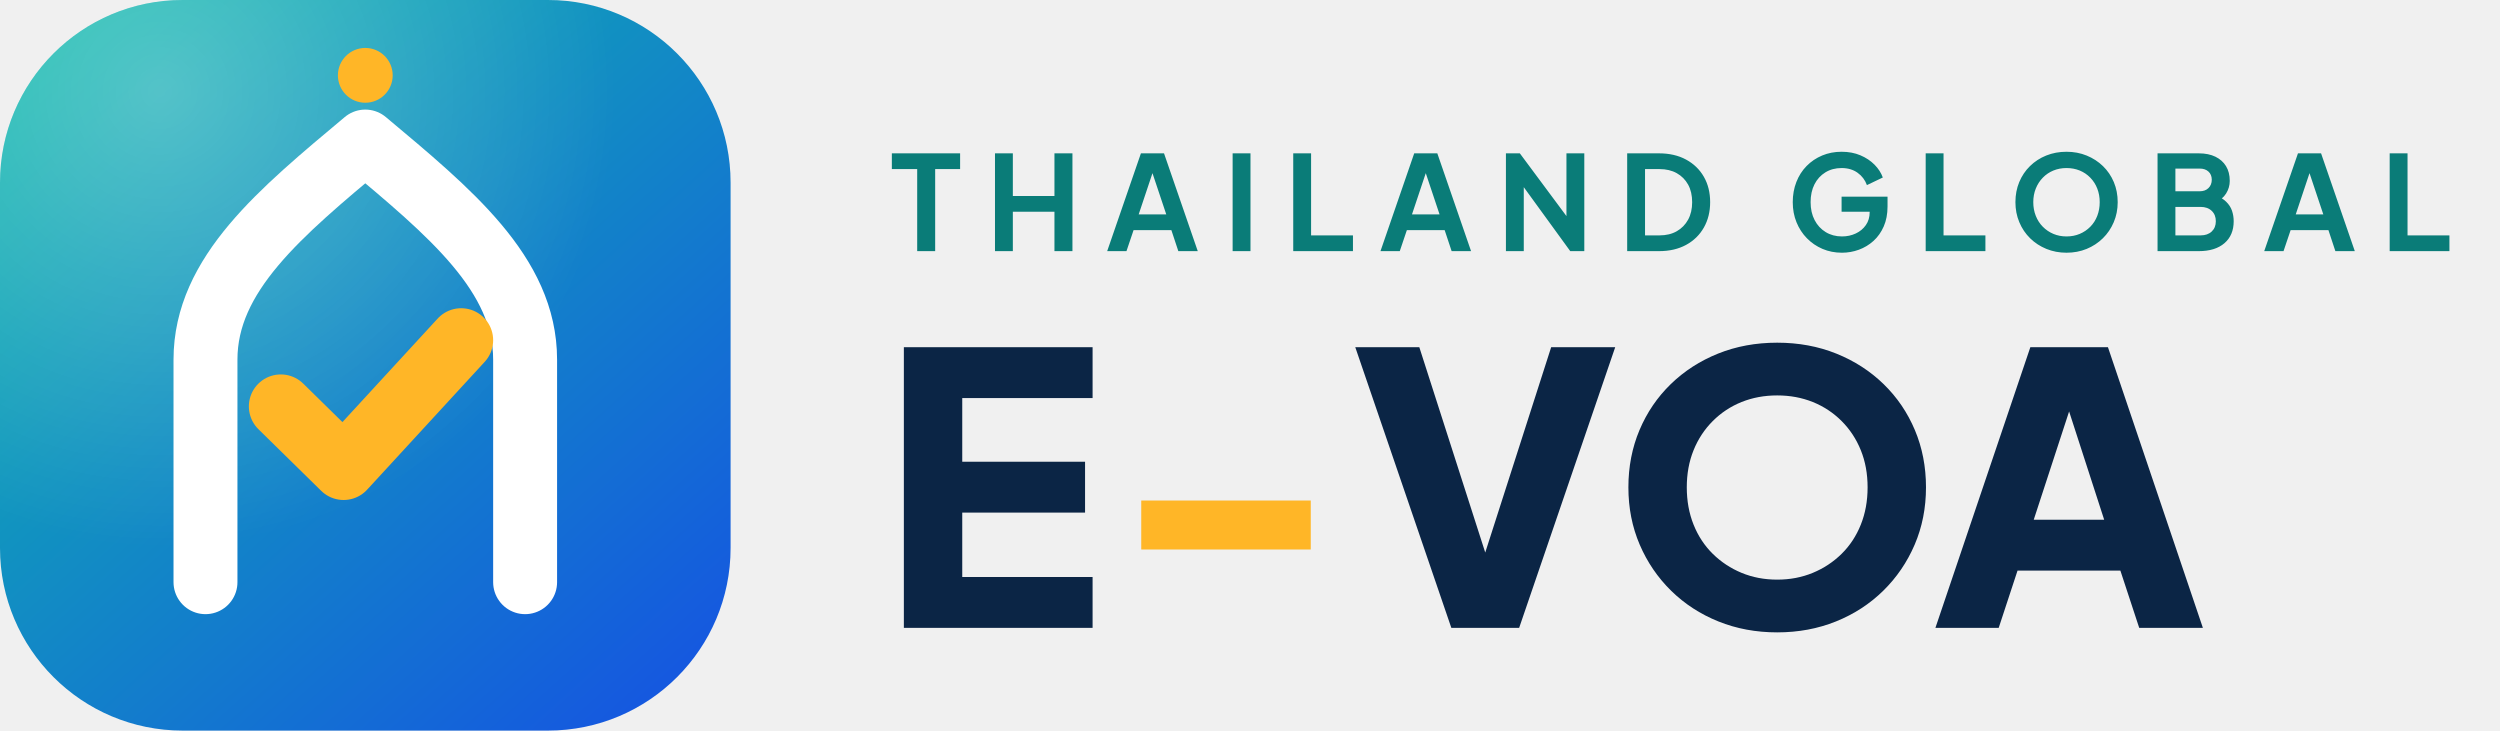
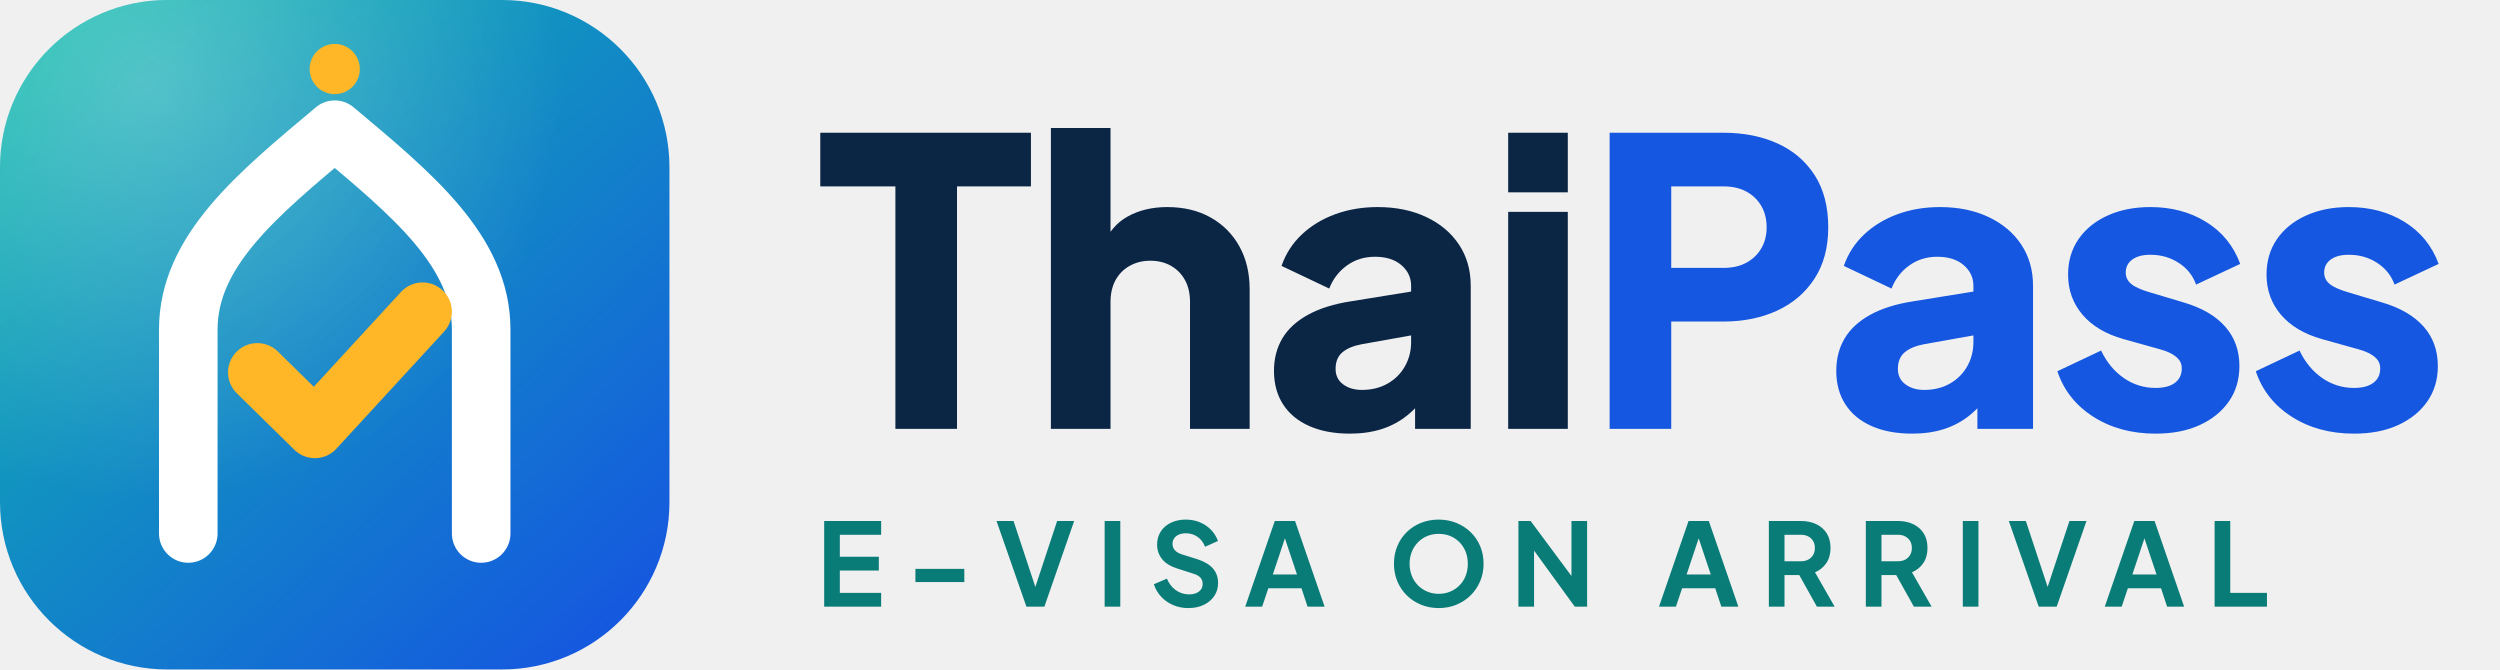
- <svg xmlns="http://www.w3.org/2000/svg" viewBox="0 0 219 64" width="219" height="64" role="img" aria-label="Thailand Global E-VOA">
+ <svg xmlns="http://www.w3.org/2000/svg" viewBox="0 0 239 64" width="239" height="64" role="img" aria-label="ThaiPass e-VOA">
  <defs>
    <linearGradient id="hlightg" x1="6" y1="4" x2="58" y2="62" gradientUnits="userSpaceOnUse">
      <stop offset="0" stop-color="#0FB5AE" />
      <stop offset="1" stop-color="#1557E0" />
    </linearGradient>
    <radialGradient id="hlights" cx="14" cy="8" r="40" gradientUnits="userSpaceOnUse">
      <stop offset="0" stop-color="#fff" stop-opacity=".28" />
      <stop offset="1" stop-color="#fff" stop-opacity="0" />
    </radialGradient>
  </defs>
  <g transform="translate(0 0) scale(1.0)">
    <rect width="64" height="64" rx="16" fill="url(#hlightg)" />
    <rect width="64" height="64" rx="16" fill="url(#hlights)" />
    <path d="M18 51V31.5C18 24 24.6 18.6 32 12.4 39.4 18.6 46 24 46 31.5V51" fill="none" stroke="#fff" stroke-width="5.6" stroke-linecap="round" stroke-linejoin="round" />
    <path d="M24.6 35.6 30.1 41 40.4 29.8" fill="none" stroke="#FFB627" stroke-width="5.6" stroke-linecap="round" stroke-linejoin="round" />
    <circle cx="32" cy="6.6" r="2.4" fill="#FFB627" />
  </g>
-   <path d="M80.346 22.0V14.812H78.126V13.433H84.106V14.812H81.921V22.0Z M87.161 22.0V13.433H88.725V17.17H92.37V13.433H93.946V22.0H92.37V18.55H88.725V22.0Z M96.989 22.0 99.944 13.433H101.968L104.924 22.0H103.222L102.612 20.16H99.3L98.679 22.0ZM99.749 18.78H102.164L100.738 14.514H101.175Z M107.978 22.0V13.433H109.542V22.0Z M113.287 22.0V13.433H114.851V20.62H118.519V22.0Z M120.93 22.0 123.885 13.433H125.909L128.865 22.0H127.163L126.553 20.16H123.241L122.62 22.0ZM123.69 18.78H126.105L124.679 14.514H125.116Z M131.919 22.0V13.433H133.138L137.853 19.78L137.221 19.907V13.433H138.785V22.0H137.554L132.909 15.606L133.483 15.479V22.0Z M142.541 22.0V13.433H145.335Q146.692 13.433 147.699 13.979Q148.705 14.525 149.257 15.485Q149.809 16.445 149.809 17.71Q149.809 18.964 149.257 19.936Q148.705 20.907 147.699 21.454Q146.692 22.0 145.335 22.0ZM144.105 20.62H145.37Q146.244 20.62 146.882 20.258Q147.52 19.895 147.877 19.246Q148.233 18.596 148.233 17.71Q148.233 16.814 147.877 16.169Q147.52 15.526 146.882 15.169Q146.244 14.812 145.37 14.812H144.105Z  M161.357 22.138Q160.437 22.138 159.655 21.805Q158.873 21.471 158.287 20.873Q157.7 20.275 157.373 19.47Q157.045 18.665 157.045 17.71Q157.045 16.756 157.361 15.945Q157.677 15.134 158.258 14.542Q158.839 13.95 159.621 13.622Q160.403 13.294 161.323 13.294Q162.243 13.294 162.973 13.605Q163.703 13.915 164.209 14.427Q164.715 14.939 164.934 15.549L163.542 16.215Q163.301 15.549 162.726 15.135Q162.151 14.721 161.323 14.721Q160.518 14.721 159.903 15.1Q159.287 15.479 158.948 16.146Q158.609 16.814 158.609 17.71Q158.609 18.608 158.96 19.28Q159.31 19.953 159.931 20.332Q160.552 20.712 161.357 20.712Q162.013 20.712 162.565 20.453Q163.117 20.195 163.45 19.717Q163.784 19.24 163.784 18.584V17.929L164.497 18.55H161.323V17.227H165.348V18.09Q165.348 19.079 165.014 19.838Q164.681 20.597 164.112 21.109Q163.542 21.62 162.829 21.879Q162.116 22.138 161.357 22.138Z M168.69 22.0V13.433H170.254V20.62H173.922V22.0Z M181.025 22.138Q180.082 22.138 179.265 21.805Q178.449 21.471 177.839 20.873Q177.23 20.275 176.891 19.464Q176.551 18.654 176.551 17.71Q176.551 16.756 176.885 15.951Q177.218 15.146 177.828 14.548Q178.438 13.95 179.254 13.622Q180.07 13.294 181.025 13.294Q181.979 13.294 182.796 13.628Q183.612 13.962 184.222 14.554Q184.831 15.146 185.171 15.951Q185.51 16.756 185.51 17.71Q185.51 18.654 185.165 19.464Q184.82 20.275 184.21 20.873Q183.601 21.471 182.79 21.805Q181.979 22.138 181.025 22.138ZM181.025 20.712Q181.657 20.712 182.186 20.488Q182.715 20.264 183.112 19.861Q183.509 19.459 183.722 18.907Q183.934 18.355 183.934 17.71Q183.934 17.067 183.722 16.52Q183.509 15.974 183.112 15.566Q182.715 15.157 182.186 14.939Q181.657 14.721 181.025 14.721Q180.404 14.721 179.875 14.939Q179.346 15.157 178.949 15.566Q178.552 15.974 178.334 16.52Q178.115 17.067 178.115 17.71Q178.115 18.355 178.334 18.907Q178.552 19.459 178.949 19.861Q179.346 20.264 179.875 20.488Q180.404 20.712 181.025 20.712Z M189.001 22.0V13.433H192.612Q193.463 13.433 194.067 13.726Q194.671 14.019 194.999 14.554Q195.326 15.088 195.326 15.848Q195.326 16.434 195.01 16.946Q194.694 17.457 194.004 17.791V17.067Q194.636 17.308 195.005 17.665Q195.373 18.021 195.522 18.458Q195.671 18.895 195.671 19.378Q195.671 20.608 194.861 21.304Q194.05 22.0 192.612 22.0ZM190.565 20.62H192.773Q193.383 20.62 193.745 20.281Q194.107 19.942 194.107 19.378Q194.107 18.814 193.745 18.47Q193.383 18.125 192.773 18.125H190.565ZM190.565 16.756H192.693Q193.176 16.756 193.463 16.474Q193.751 16.192 193.751 15.744Q193.751 15.296 193.463 15.031Q193.176 14.767 192.693 14.767H190.565Z M198.346 22.0 201.302 13.433H203.326L206.281 22.0H204.579L203.97 20.16H200.658L200.037 22.0ZM201.107 18.78H203.522L202.095 14.514H202.532Z M209.336 22.0V13.433H210.9V20.62H214.569V22.0Z" fill="#0A7C78" />
-   <path d="M79.178 55.0V30.415H95.711V34.87H84.293V40.447H95.051V44.902H84.293V50.545H95.711V55.0Z M127.137 55.0 118.722 30.415H124.332L130.668 50.149H129.546L135.882 30.415H141.492L133.077 55.0Z M155.682 55.396Q152.91 55.396 150.534 54.439Q148.158 53.482 146.392 51.749Q144.627 50.017 143.637 47.707Q142.647 45.397 142.647 42.691Q142.647 39.985 143.62 37.675Q144.594 35.365 146.359 33.649Q148.125 31.933 150.501 30.976Q152.877 30.019 155.682 30.019Q158.487 30.019 160.863 30.976Q163.239 31.933 165.005 33.649Q166.77 35.365 167.743 37.675Q168.717 39.985 168.717 42.691Q168.717 45.397 167.727 47.707Q166.737 50.017 164.971 51.749Q163.206 53.482 160.83 54.439Q158.454 55.396 155.682 55.396ZM155.682 50.776Q157.365 50.776 158.8 50.182Q160.236 49.588 161.325 48.516Q162.414 47.443 163.008 45.958Q163.602 44.473 163.602 42.691Q163.602 40.909 163.008 39.441Q162.414 37.972 161.325 36.883Q160.236 35.794 158.8 35.216Q157.365 34.639 155.682 34.639Q153.999 34.639 152.563 35.216Q151.128 35.794 150.039 36.883Q148.95 37.972 148.356 39.441Q147.762 40.909 147.762 42.691Q147.762 44.473 148.356 45.958Q148.95 47.443 150.039 48.516Q151.128 49.588 152.563 50.182Q153.999 50.776 155.682 50.776Z M169.542 55.0 177.858 30.415H184.656L192.972 55.0H187.395L185.745 49.984H176.736L175.086 55.0ZM178.155 45.529H184.326L180.564 33.913H181.95Z" fill="#0B2545" />
-   <path d="M99.973 48.136V43.846H114.823V48.136Z" fill="#FFB627" />
+   <path d="M85.6 41.0V17.82H78.418V12.69H98.558V17.82H91.49V41.0Z M100.466 41.0V12.234H106.166V24.356L105.482 23.444Q106.204 21.582 107.819 20.689Q109.434 19.796 111.6 19.796Q113.956 19.796 115.723 20.784Q117.49 21.772 118.478 23.539Q119.466 25.306 119.466 27.662V41.0H113.766V28.878Q113.766 27.662 113.291 26.788Q112.816 25.914 111.961 25.42Q111.106 24.926 109.966 24.926Q108.864 24.926 107.99 25.42Q107.116 25.914 106.641 26.788Q106.166 27.662 106.166 28.878V41.0Z M129.05 41.456Q126.808 41.456 125.174 40.734Q123.54 40.012 122.666 38.663Q121.792 37.314 121.792 35.452Q121.792 33.704 122.59 32.355Q123.388 31.006 125.041 30.094Q126.694 29.182 129.164 28.802L135.51 27.776V31.956L130.19 32.906Q128.974 33.134 128.328 33.685Q127.682 34.236 127.682 35.262Q127.682 36.212 128.404 36.744Q129.126 37.276 130.19 37.276Q131.596 37.276 132.66 36.668Q133.724 36.06 134.313 35.015Q134.902 33.97 134.902 32.716V27.32Q134.902 26.142 133.971 25.344Q133.04 24.546 131.444 24.546Q129.924 24.546 128.765 25.382Q127.606 26.218 127.074 27.586L122.514 25.42Q123.122 23.672 124.452 22.418Q125.782 21.164 127.644 20.48Q129.506 19.796 131.71 19.796Q134.332 19.796 136.346 20.746Q138.36 21.696 139.481 23.387Q140.602 25.078 140.602 27.32V41.0H135.282V37.656L136.574 37.428Q135.662 38.796 134.56 39.689Q133.458 40.582 132.09 41.019Q130.722 41.456 129.05 41.456Z M144.182 41.0V20.252H149.882V41.0ZM144.182 18.39V12.69H149.882V18.39Z" fill="#0B2545" />
+   <path d="M153.88 41.0V12.69H164.748Q167.674 12.69 169.935 13.716Q172.196 14.742 173.488 16.756Q174.78 18.77 174.78 21.734Q174.78 24.622 173.469 26.636Q172.158 28.65 169.897 29.695Q167.636 30.74 164.748 30.74H159.77V41.0ZM159.77 25.61H164.786Q166.04 25.61 166.952 25.116Q167.864 24.622 168.377 23.748Q168.89 22.874 168.89 21.734Q168.89 20.556 168.377 19.682Q167.864 18.808 166.952 18.314Q166.04 17.82 164.786 17.82H159.77Z M182.806 41.456Q180.564 41.456 178.93 40.734Q177.296 40.012 176.422 38.663Q175.548 37.314 175.548 35.452Q175.548 33.704 176.346 32.355Q177.144 31.006 178.797 30.094Q180.45 29.182 182.92 28.802L189.266 27.776V31.956L183.946 32.906Q182.73 33.134 182.084 33.685Q181.438 34.236 181.438 35.262Q181.438 36.212 182.16 36.744Q182.882 37.276 183.946 37.276Q185.352 37.276 186.416 36.668Q187.48 36.06 188.069 35.015Q188.658 33.97 188.658 32.716V27.32Q188.658 26.142 187.727 25.344Q186.796 24.546 185.2 24.546Q183.68 24.546 182.521 25.382Q181.362 26.218 180.83 27.586L176.27 25.42Q176.878 23.672 178.208 22.418Q179.538 21.164 181.4 20.48Q183.262 19.796 185.466 19.796Q188.088 19.796 190.102 20.746Q192.116 21.696 193.237 23.387Q194.358 25.078 194.358 27.32V41.0H189.038V37.656L190.33 37.428Q189.418 38.796 188.316 39.689Q187.214 40.582 185.846 41.019Q184.478 41.456 182.806 41.456Z M206.07 41.456Q202.65 41.456 200.123 39.841Q197.596 38.226 196.684 35.49L200.864 33.514Q201.662 35.186 203.03 36.136Q204.398 37.086 206.07 37.086Q207.286 37.086 207.932 36.592Q208.578 36.098 208.578 35.224Q208.578 34.768 208.35 34.445Q208.122 34.122 207.666 33.856Q207.21 33.59 206.526 33.4L202.992 32.412Q200.446 31.69 199.078 30.075Q197.71 28.46 197.71 26.256Q197.71 24.318 198.698 22.874Q199.686 21.43 201.472 20.613Q203.258 19.796 205.576 19.796Q208.616 19.796 210.915 21.221Q213.214 22.646 214.164 25.23L209.946 27.206Q209.49 25.914 208.293 25.135Q207.096 24.356 205.576 24.356Q204.474 24.356 203.847 24.812Q203.22 25.268 203.22 26.066Q203.22 26.484 203.448 26.826Q203.676 27.168 204.189 27.434Q204.702 27.7 205.462 27.928L208.768 28.916Q211.352 29.676 212.72 31.215Q214.088 32.754 214.088 34.996Q214.088 36.934 213.081 38.378Q212.074 39.822 210.288 40.639Q208.502 41.456 206.07 41.456Z M225.04 41.456Q221.62 41.456 219.093 39.841Q216.566 38.226 215.654 35.49L219.834 33.514Q220.632 35.186 222 36.136Q223.368 37.086 225.04 37.086Q226.256 37.086 226.902 36.592Q227.548 36.098 227.548 35.224Q227.548 34.768 227.32 34.445Q227.092 34.122 226.636 33.856Q226.18 33.59 225.496 33.4L221.962 32.412Q219.416 31.69 218.048 30.075Q216.68 28.46 216.68 26.256Q216.68 24.318 217.668 22.874Q218.656 21.43 220.442 20.613Q222.228 19.796 224.546 19.796Q227.586 19.796 229.885 21.221Q232.184 22.646 233.134 25.23L228.916 27.206Q228.46 25.914 227.263 25.135Q226.066 24.356 224.546 24.356Q223.444 24.356 222.817 24.812Q222.19 25.268 222.19 26.066Q222.19 26.484 222.418 26.826Q222.646 27.168 223.159 27.434Q223.672 27.7 224.432 27.928L227.738 28.916Q230.322 29.676 231.69 31.215Q233.058 32.754 233.058 34.996Q233.058 36.934 232.051 38.378Q231.044 39.822 229.258 40.639Q227.472 41.456 225.04 41.456Z" fill="#1557E0" />
+   <path d="M78.792 58.0V49.805H84.237V51.125H80.288V53.226H84.017V54.546H80.288V56.68H84.237V58.0Z M87.513 55.646V54.381H92.188V55.646Z M98.126 58.0 95.266 49.805H96.894L99.138 56.592H98.819L101.063 49.805H102.691L99.842 58.0Z M105.604 58.0V49.805H107.1V58.0Z M113.599 58.132Q112.818 58.132 112.153 57.846Q111.487 57.56 111.008 57.049Q110.53 56.537 110.31 55.855L111.553 55.316Q111.85 56.02 112.411 56.422Q112.972 56.823 113.676 56.823Q114.072 56.823 114.364 56.697Q114.655 56.57 114.815 56.35Q114.974 56.13 114.974 55.822Q114.974 55.459 114.76 55.222Q114.545 54.986 114.116 54.854L112.543 54.348Q111.586 54.051 111.102 53.457Q110.618 52.863 110.618 52.06Q110.618 51.356 110.965 50.817Q111.311 50.278 111.933 49.975Q112.554 49.673 113.357 49.673Q114.094 49.673 114.71 49.931Q115.326 50.19 115.772 50.647Q116.217 51.103 116.437 51.719L115.205 52.269Q114.963 51.653 114.479 51.317Q113.995 50.982 113.357 50.982Q112.983 50.982 112.697 51.108Q112.411 51.235 112.251 51.46Q112.092 51.686 112.092 51.994Q112.092 52.335 112.312 52.594Q112.532 52.852 112.983 52.995L114.49 53.468Q115.469 53.787 115.958 54.348Q116.448 54.909 116.448 55.734Q116.448 56.438 116.085 56.977Q115.722 57.516 115.084 57.824Q114.446 58.132 113.599 58.132Z M119.042 58.0 121.869 49.805H123.805L126.632 58.0H125.004L124.421 56.24H121.253L120.659 58.0ZM121.682 54.92H123.992L122.628 50.839H123.046Z  M137.54 58.132Q136.638 58.132 135.857 57.813Q135.076 57.494 134.493 56.922Q133.91 56.35 133.586 55.575Q133.261 54.799 133.261 53.897Q133.261 52.984 133.58 52.214Q133.899 51.444 134.482 50.872Q135.065 50.3 135.846 49.986Q136.627 49.673 137.54 49.673Q138.453 49.673 139.234 49.992Q140.015 50.311 140.598 50.877Q141.181 51.444 141.506 52.214Q141.83 52.984 141.83 53.897Q141.83 54.799 141.5 55.575Q141.17 56.35 140.587 56.922Q140.004 57.494 139.228 57.813Q138.453 58.132 137.54 58.132ZM137.54 56.768Q138.145 56.768 138.651 56.553Q139.157 56.339 139.537 55.954Q139.916 55.569 140.12 55.041Q140.323 54.513 140.323 53.897Q140.323 53.281 140.12 52.758Q139.916 52.236 139.537 51.846Q139.157 51.455 138.651 51.246Q138.145 51.037 137.54 51.037Q136.946 51.037 136.44 51.246Q135.934 51.455 135.555 51.846Q135.175 52.236 134.966 52.758Q134.757 53.281 134.757 53.897Q134.757 54.513 134.966 55.041Q135.175 55.569 135.555 55.954Q135.934 56.339 136.44 56.553Q136.946 56.768 137.54 56.768Z M145.161 58.0V49.805H146.327L150.837 55.877L150.232 55.998V49.805H151.728V58.0H150.551L146.107 51.884L146.657 51.763V58.0Z  M158.599 58.0 161.426 49.805H163.362L166.189 58.0H164.561L163.978 56.24H160.81L160.216 58.0ZM161.239 54.92H163.549L162.185 50.839H162.603Z M169.102 58.0V49.805H172.149Q172.985 49.805 173.629 50.108Q174.272 50.41 174.635 50.987Q174.998 51.565 174.998 52.39Q174.998 53.237 174.596 53.831Q174.195 54.425 173.513 54.711L175.394 58.0H173.7L171.687 54.403L172.655 54.975H170.598V58.0ZM170.598 53.655H172.171Q172.578 53.655 172.875 53.495Q173.172 53.336 173.337 53.05Q173.502 52.764 173.502 52.39Q173.502 52.005 173.337 51.725Q173.172 51.444 172.875 51.285Q172.578 51.125 172.171 51.125H170.598Z M178.373 58.0V49.805H181.42Q182.256 49.805 182.9 50.108Q183.543 50.41 183.906 50.987Q184.269 51.565 184.269 52.39Q184.269 53.237 183.868 53.831Q183.466 54.425 182.784 54.711L184.665 58.0H182.971L180.958 54.403L181.926 54.975H179.869V58.0ZM179.869 53.655H181.442Q181.849 53.655 182.146 53.495Q182.443 53.336 182.608 53.05Q182.773 52.764 182.773 52.39Q182.773 52.005 182.608 51.725Q182.443 51.444 182.146 51.285Q181.849 51.125 181.442 51.125H179.869Z M187.644 58.0V49.805H189.14V58.0Z M194.902 58.0 192.042 49.805H193.67L195.914 56.592H195.595L197.839 49.805H199.467L196.618 58.0Z M201.214 58.0 204.041 49.805H205.977L208.804 58.0H207.176L206.593 56.24H203.425L202.831 58.0ZM203.854 54.92H206.164L204.8 50.839H205.218Z M211.717 58.0V49.805H213.213V56.68H216.722V58.0Z" fill="#0A7C78" />
</svg>
